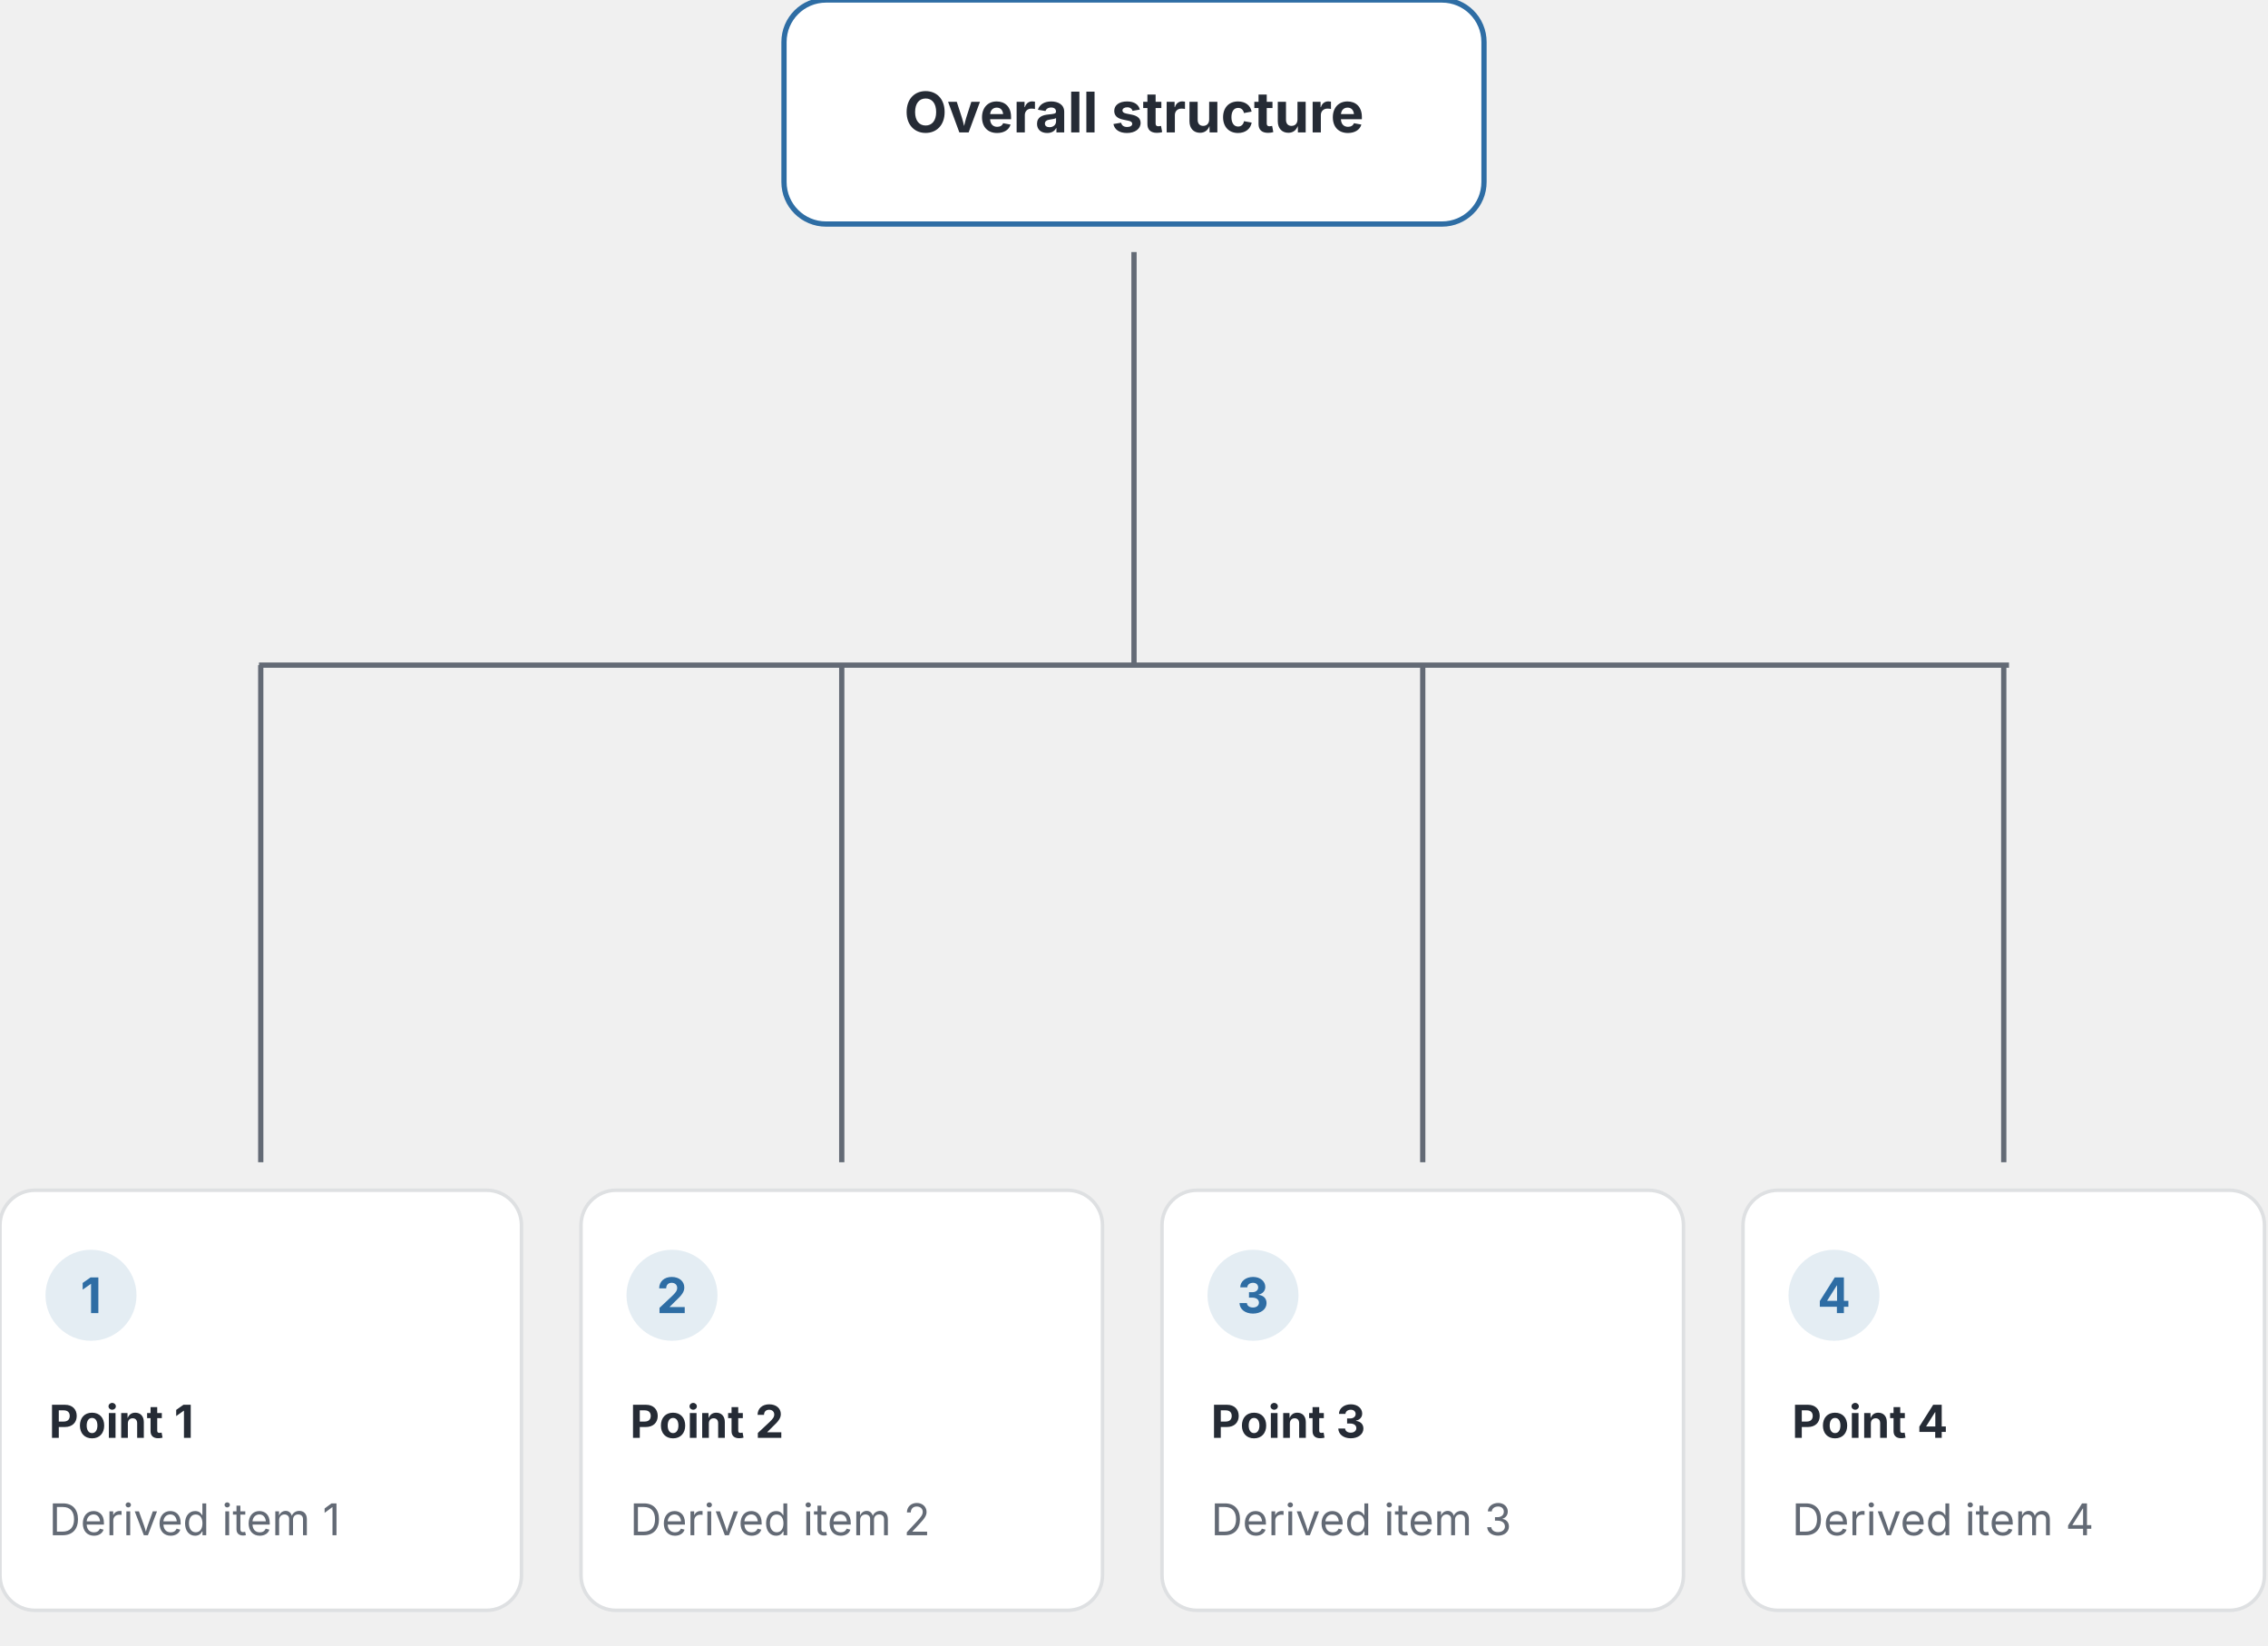
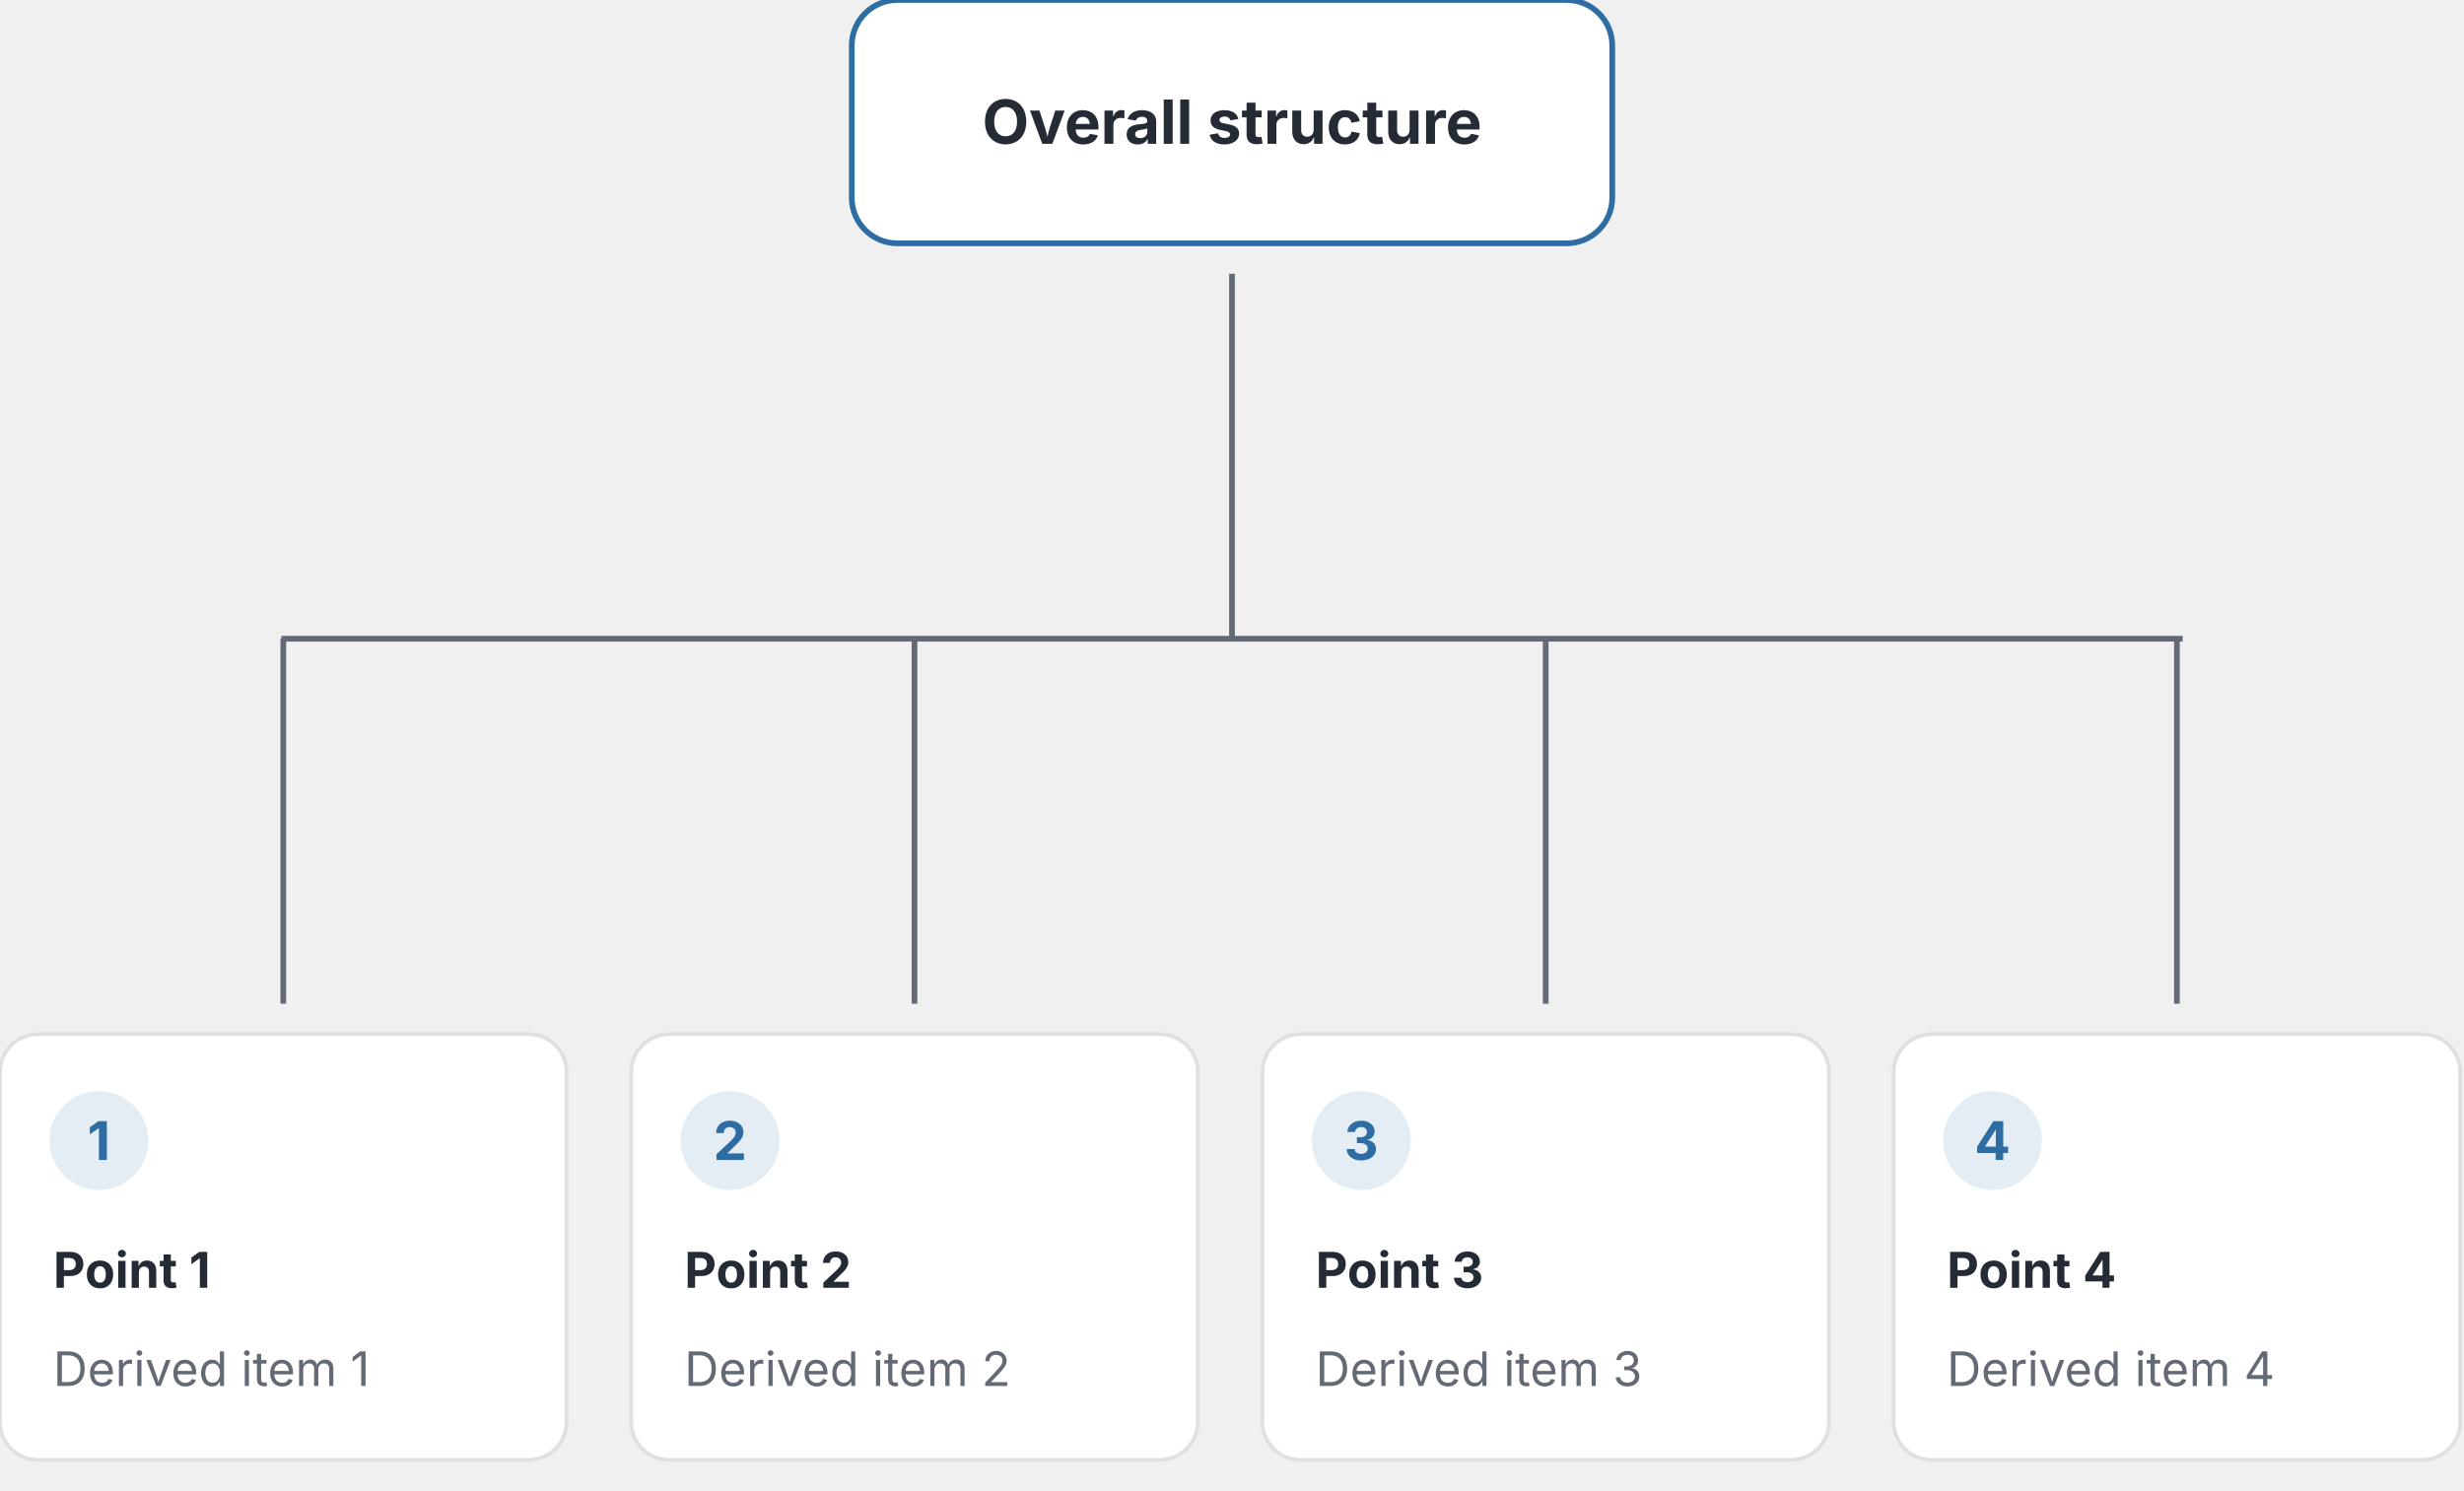
- <svg xmlns="http://www.w3.org/2000/svg" viewBox="0 0 648 470" width="648" height="470" role="img" style="font-family:Pretendard,Inter,-apple-system,BlinkMacSystemFont,'Segoe UI',sans-serif">
+ <svg xmlns="http://www.w3.org/2000/svg" viewBox="0 0 648 392" width="648" height="392" role="img" style="font-family:Pretendard,Inter,-apple-system,BlinkMacSystemFont,'Segoe UI',sans-serif">
  <g data-comp-entity="root">
    <rect x="224" y="0" width="200" height="64" rx="12" fill="#FFFFFF" stroke="#2E6DA4" stroke-width="1.5" data-fill-role="surface" data-stroke-role="focus" />
    <text x="324" y="32" font-size="16" font-weight="700" fill="#252B35" data-fill-role="ink" text-anchor="middle" dominant-baseline="central">Overall structure</text>
  </g>
-   <path d="M324 72 V190 M74 190 H574" fill="none" stroke="#636A75" stroke-width="1.5" data-stroke-role="muted" />
-   <path d="M74.5 190 V332" fill="none" stroke="#636A75" stroke-width="1.5" data-stroke-role="muted" />
+   <path d="M324 72 V168 M74 168 H574" fill="none" stroke="#636A75" stroke-width="1.5" data-stroke-role="muted" />
+   <path d="M74.5 168 V264" fill="none" stroke="#636A75" stroke-width="1.5" data-stroke-role="muted" />
  <g data-comp-entity="leaf-1">
-     <rect x="0" y="340" width="149" height="120" rx="10" fill="#FFFFFF" stroke="#DEE0E2" stroke-width="1" data-fill-role="surface" data-stroke-role="rule" />
-     <circle cx="26" cy="370" r="13" fill="#E4EDF3" data-fill-role="surface-tint" />
-     <text x="26" y="370" font-size="14" font-weight="700" fill="#2E6DA4" data-fill-role="focus" text-anchor="middle" dominant-baseline="central">1</text>
-     <text x="14" y="406" font-size="13" font-weight="700" fill="#252B35" data-fill-role="ink" dominant-baseline="central">Point 1</text>
-     <text x="14" y="434" font-size="12.5" fill="#636A75" data-fill-role="muted" dominant-baseline="central">Derived item 1</text>
+     <rect x="0" y="272" width="149" height="112" rx="10" fill="#FFFFFF" stroke="#DEE0E2" stroke-width="1" data-fill-role="surface" data-stroke-role="rule" />
+     <circle cx="26" cy="300" r="13" fill="#E4EDF3" data-fill-role="surface-tint" />
+     <text x="26" y="300" font-size="14" font-weight="700" fill="#2E6DA4" data-fill-role="focus" text-anchor="middle" dominant-baseline="central">1</text>
+     <text x="14" y="334" font-size="13" font-weight="700" fill="#252B35" data-fill-role="ink" dominant-baseline="central">Point 1</text>
+     <text x="14" y="360" font-size="12.5" fill="#636A75" data-fill-role="muted" dominant-baseline="central">Derived item 1</text>
  </g>
-   <path d="M240.5 190 V332" fill="none" stroke="#636A75" stroke-width="1.5" data-stroke-role="muted" />
+   <path d="M240.5 168 V264" fill="none" stroke="#636A75" stroke-width="1.5" data-stroke-role="muted" />
  <g data-comp-entity="leaf-2">
-     <rect x="166" y="340" width="149" height="120" rx="10" fill="#FFFFFF" stroke="#DEE0E2" stroke-width="1" data-fill-role="surface" data-stroke-role="rule" />
-     <circle cx="192" cy="370" r="13" fill="#E4EDF3" data-fill-role="surface-tint" />
-     <text x="192" y="370" font-size="14" font-weight="700" fill="#2E6DA4" data-fill-role="focus" text-anchor="middle" dominant-baseline="central">2</text>
-     <text x="180" y="406" font-size="13" font-weight="700" fill="#252B35" data-fill-role="ink" dominant-baseline="central">Point 2</text>
-     <text x="180" y="434" font-size="12.5" fill="#636A75" data-fill-role="muted" dominant-baseline="central">Derived item 2</text>
+     <rect x="166" y="272" width="149" height="112" rx="10" fill="#FFFFFF" stroke="#DEE0E2" stroke-width="1" data-fill-role="surface" data-stroke-role="rule" />
+     <circle cx="192" cy="300" r="13" fill="#E4EDF3" data-fill-role="surface-tint" />
+     <text x="192" y="300" font-size="14" font-weight="700" fill="#2E6DA4" data-fill-role="focus" text-anchor="middle" dominant-baseline="central">2</text>
+     <text x="180" y="334" font-size="13" font-weight="700" fill="#252B35" data-fill-role="ink" dominant-baseline="central">Point 2</text>
+     <text x="180" y="360" font-size="12.5" fill="#636A75" data-fill-role="muted" dominant-baseline="central">Derived item 2</text>
  </g>
-   <path d="M406.5 190 V332" fill="none" stroke="#636A75" stroke-width="1.5" data-stroke-role="muted" />
+   <path d="M406.5 168 V264" fill="none" stroke="#636A75" stroke-width="1.5" data-stroke-role="muted" />
  <g data-comp-entity="leaf-3">
-     <rect x="332" y="340" width="149" height="120" rx="10" fill="#FFFFFF" stroke="#DEE0E2" stroke-width="1" data-fill-role="surface" data-stroke-role="rule" />
-     <circle cx="358" cy="370" r="13" fill="#E4EDF3" data-fill-role="surface-tint" />
-     <text x="358" y="370" font-size="14" font-weight="700" fill="#2E6DA4" data-fill-role="focus" text-anchor="middle" dominant-baseline="central">3</text>
-     <text x="346" y="406" font-size="13" font-weight="700" fill="#252B35" data-fill-role="ink" dominant-baseline="central">Point 3</text>
-     <text x="346" y="434" font-size="12.5" fill="#636A75" data-fill-role="muted" dominant-baseline="central">Derived item 3</text>
+     <rect x="332" y="272" width="149" height="112" rx="10" fill="#FFFFFF" stroke="#DEE0E2" stroke-width="1" data-fill-role="surface" data-stroke-role="rule" />
+     <circle cx="358" cy="300" r="13" fill="#E4EDF3" data-fill-role="surface-tint" />
+     <text x="358" y="300" font-size="14" font-weight="700" fill="#2E6DA4" data-fill-role="focus" text-anchor="middle" dominant-baseline="central">3</text>
+     <text x="346" y="334" font-size="13" font-weight="700" fill="#252B35" data-fill-role="ink" dominant-baseline="central">Point 3</text>
+     <text x="346" y="360" font-size="12.5" fill="#636A75" data-fill-role="muted" dominant-baseline="central">Derived item 3</text>
  </g>
-   <path d="M572.5 190 V332" fill="none" stroke="#636A75" stroke-width="1.5" data-stroke-role="muted" />
+   <path d="M572.5 168 V264" fill="none" stroke="#636A75" stroke-width="1.5" data-stroke-role="muted" />
  <g data-comp-entity="leaf-4">
-     <rect x="498" y="340" width="149" height="120" rx="10" fill="#FFFFFF" stroke="#DEE0E2" stroke-width="1" data-fill-role="surface" data-stroke-role="rule" />
-     <circle cx="524" cy="370" r="13" fill="#E4EDF3" data-fill-role="surface-tint" />
-     <text x="524" y="370" font-size="14" font-weight="700" fill="#2E6DA4" data-fill-role="focus" text-anchor="middle" dominant-baseline="central">4</text>
-     <text x="512" y="406" font-size="13" font-weight="700" fill="#252B35" data-fill-role="ink" dominant-baseline="central">Point 4</text>
-     <text x="512" y="434" font-size="12.5" fill="#636A75" data-fill-role="muted" dominant-baseline="central">Derived item 4</text>
+     <rect x="498" y="272" width="149" height="112" rx="10" fill="#FFFFFF" stroke="#DEE0E2" stroke-width="1" data-fill-role="surface" data-stroke-role="rule" />
+     <circle cx="524" cy="300" r="13" fill="#E4EDF3" data-fill-role="surface-tint" />
+     <text x="524" y="300" font-size="14" font-weight="700" fill="#2E6DA4" data-fill-role="focus" text-anchor="middle" dominant-baseline="central">4</text>
+     <text x="512" y="334" font-size="13" font-weight="700" fill="#252B35" data-fill-role="ink" dominant-baseline="central">Point 4</text>
+     <text x="512" y="360" font-size="12.5" fill="#636A75" data-fill-role="muted" dominant-baseline="central">Derived item 4</text>
  </g>
</svg>
